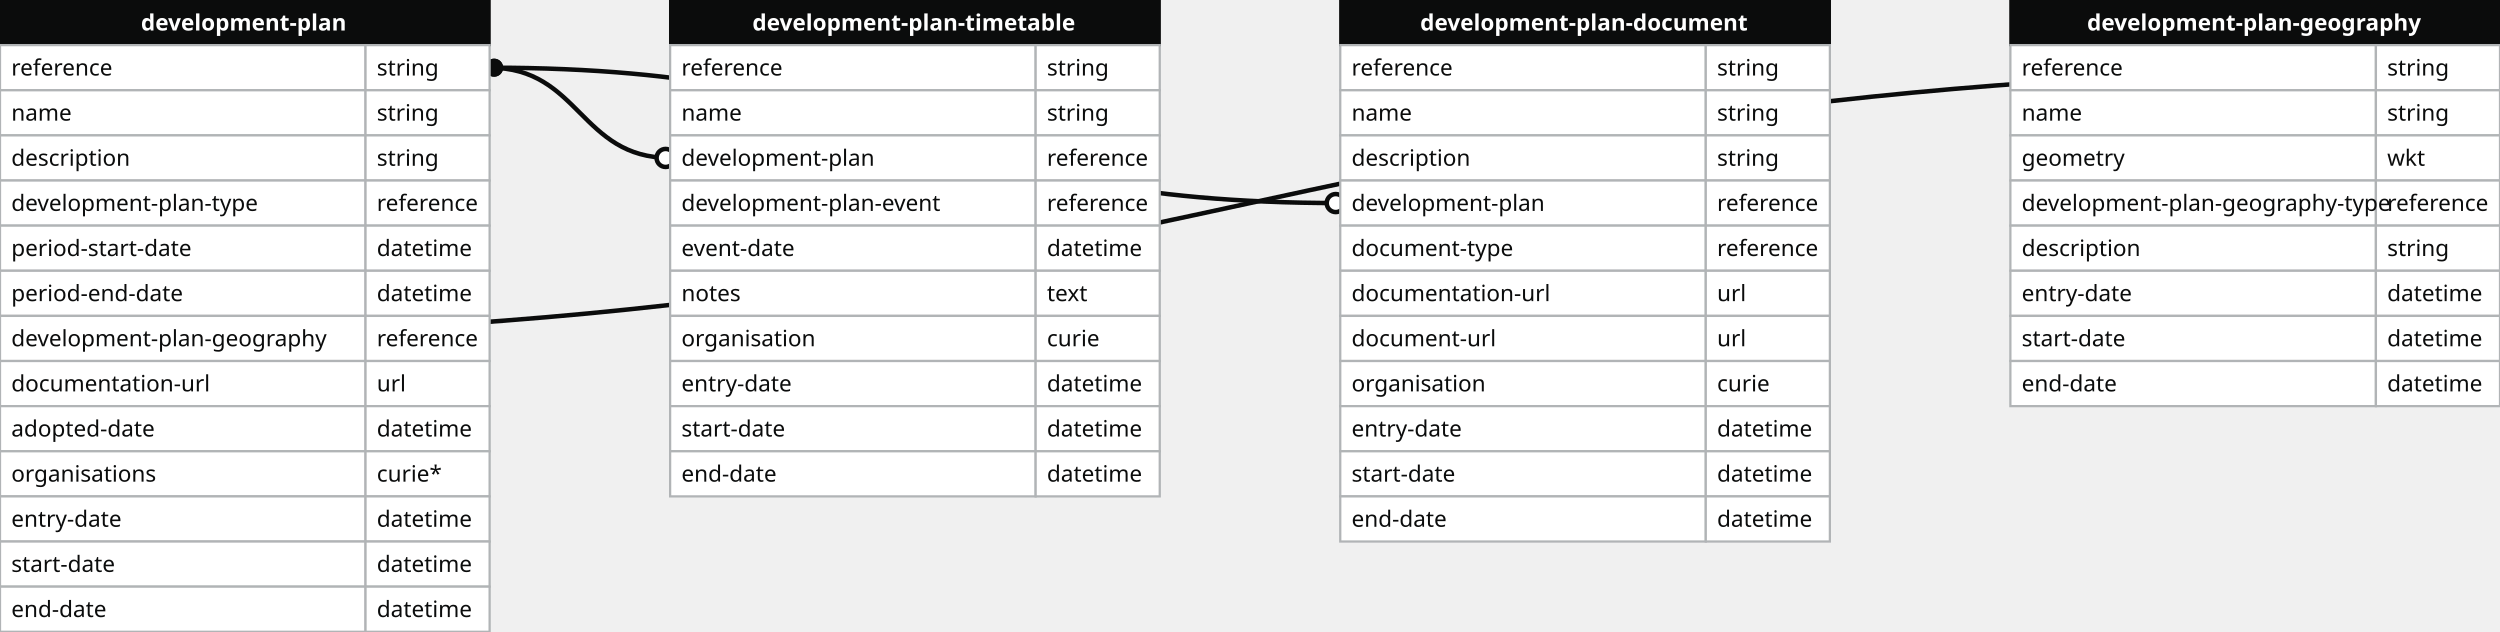
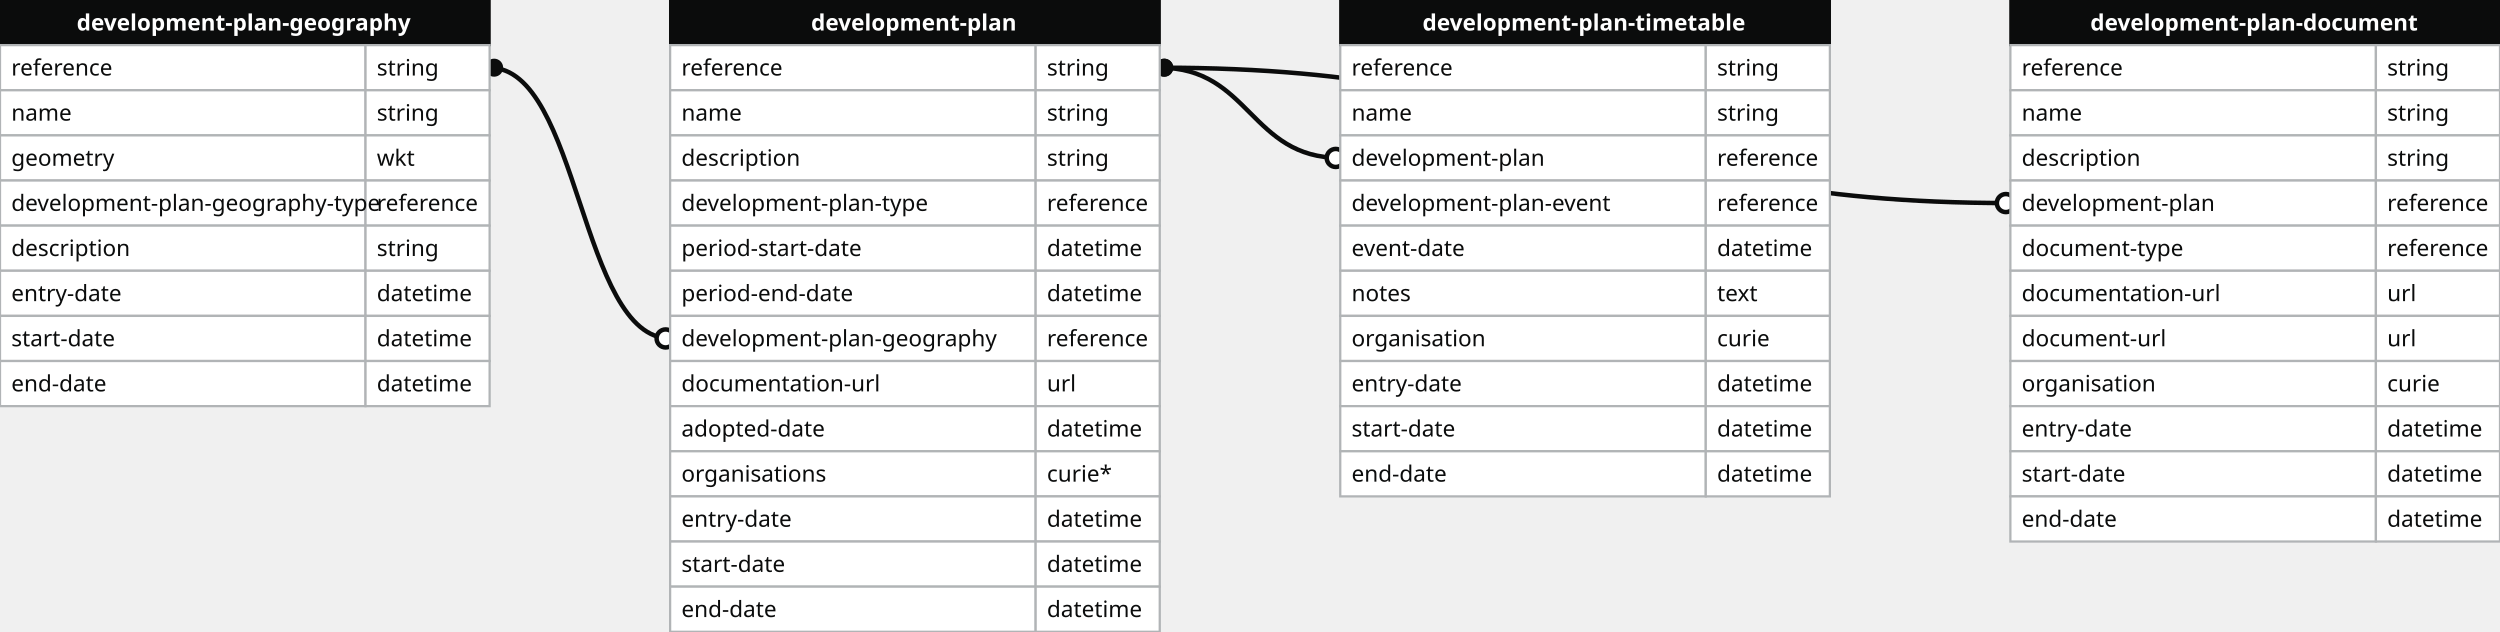
<svg xmlns="http://www.w3.org/2000/svg" width="1108" height="280">
  <defs>
    <style>
    text{font-family:sans-serif; font-size:10px; dominant-baseline:middle;}
    text.name{fill:#fff;font-weight:700;text-anchor:middle}
    rect.name{fill:#0b0c0c; stroke:#0b0c0c;}
    rect{fill:#fff;stroke:#b1b4b6;}
    text.field{fill:#0b0c0c;}
    text.datatype{fill:#0b0c0c;}
    .line{stroke:#0b0c0c;}
    </style>
    <marker id="start-dot" markerWidth="6" markerHeight="6" refX="4" refY="3" markerUnits="strokeWidth">
      <circle cx="3" cy="3" r="2" fill="#fff" stroke="#0b0c0c" />
    </marker>
    <marker id="end-dot" markerWidth="6" markerHeight="6" refX="2" refY="3" markerUnits="strokeWidth">
      <circle cx="3" cy="3" r="2" fill="#0b0c0c" />
    </marker>
  </defs>
-   <path class="line" fill="none" stroke-width="2" marker-start="url(#start-dot)" marker-end="url(#end-dot)" d="M 0 150 C 554.0 150 554.0 30 1108 30" />
-   <path class="line" fill="none" stroke-width="2" marker-start="url(#start-dot)" marker-end="url(#end-dot)" d="M 297 70 C 257.0 70 257.0 30 217 30" />
-   <path class="line" fill="none" stroke-width="2" marker-start="url(#start-dot)" marker-end="url(#end-dot)" d="M 594 90 C 405.5 90 405.5 30 217 30" />
+   <path class="line" fill="none" stroke-width="2" marker-start="url(#start-dot)" marker-end="url(#end-dot)" d="M 297 150 C 257.0 150 257.0 30 217 30" />
+   <path class="line" fill="none" stroke-width="2" marker-start="url(#start-dot)" marker-end="url(#end-dot)" d="M 594 70 C 554.0 70 554.0 30 514 30" />
+   <path class="line" fill="none" stroke-width="2" marker-start="url(#start-dot)" marker-end="url(#end-dot)" d="M 891 90 C 702.5 90 702.5 30 514 30" />
  <g>
    <rect x="0" y="0" width="217" height="20" class="name" />
-     <text x="108" y="10" class="name">development-plan</text>
+     <text x="108" y="10" class="name">development-plan-geography</text>
    <rect x="0" y="20" width="162" height="20" class="field" />
    <rect x="162" y="20" width="55" height="20" class="datatype" />
    <text x="5" y="30" class="field">reference</text>
    <text x="167" y="30" class="datatype">string</text>
    <rect x="0" y="40" width="162" height="20" class="field" />
    <rect x="162" y="40" width="55" height="20" class="datatype" />
    <text x="5" y="50" class="field">name</text>
    <text x="167" y="50" class="datatype">string</text>
    <rect x="0" y="60" width="162" height="20" class="field" />
    <rect x="162" y="60" width="55" height="20" class="datatype" />
-     <text x="5" y="70" class="field">description</text>
-     <text x="167" y="70" class="datatype">string</text>
+     <text x="5" y="70" class="field">geometry</text>
+     <text x="167" y="70" class="datatype">wkt</text>
    <rect x="0" y="80" width="162" height="20" class="field" />
    <rect x="162" y="80" width="55" height="20" class="datatype" />
-     <text x="5" y="90" class="field">development-plan-type</text>
+     <text x="5" y="90" class="field">development-plan-geography-type</text>
    <text x="167" y="90" class="datatype">reference</text>
    <rect x="0" y="100" width="162" height="20" class="field" />
    <rect x="162" y="100" width="55" height="20" class="datatype" />
-     <text x="5" y="110" class="field">period-start-date</text>
-     <text x="167" y="110" class="datatype">datetime</text>
+     <text x="5" y="110" class="field">description</text>
+     <text x="167" y="110" class="datatype">string</text>
    <rect x="0" y="120" width="162" height="20" class="field" />
    <rect x="162" y="120" width="55" height="20" class="datatype" />
-     <text x="5" y="130" class="field">period-end-date</text>
+     <text x="5" y="130" class="field">entry-date</text>
    <text x="167" y="130" class="datatype">datetime</text>
    <rect x="0" y="140" width="162" height="20" class="field" />
    <rect x="162" y="140" width="55" height="20" class="datatype" />
-     <text x="5" y="150" class="field">development-plan-geography</text>
-     <text x="167" y="150" class="datatype">reference</text>
+     <text x="5" y="150" class="field">start-date</text>
+     <text x="167" y="150" class="datatype">datetime</text>
    <rect x="0" y="160" width="162" height="20" class="field" />
    <rect x="162" y="160" width="55" height="20" class="datatype" />
-     <text x="5" y="170" class="field">documentation-url</text>
-     <text x="167" y="170" class="datatype">url</text>
-     <rect x="0" y="180" width="162" height="20" class="field" />
-     <rect x="162" y="180" width="55" height="20" class="datatype" />
-     <text x="5" y="190" class="field">adopted-date</text>
-     <text x="167" y="190" class="datatype">datetime</text>
-     <rect x="0" y="200" width="162" height="20" class="field" />
-     <rect x="162" y="200" width="55" height="20" class="datatype" />
-     <text x="5" y="210" class="field">organisations</text>
-     <text x="167" y="210" class="datatype">curie*</text>
-     <rect x="0" y="220" width="162" height="20" class="field" />
-     <rect x="162" y="220" width="55" height="20" class="datatype" />
-     <text x="5" y="230" class="field">entry-date</text>
-     <text x="167" y="230" class="datatype">datetime</text>
-     <rect x="0" y="240" width="162" height="20" class="field" />
-     <rect x="162" y="240" width="55" height="20" class="datatype" />
-     <text x="5" y="250" class="field">start-date</text>
-     <text x="167" y="250" class="datatype">datetime</text>
-     <rect x="0" y="260" width="162" height="20" class="field" />
-     <rect x="162" y="260" width="55" height="20" class="datatype" />
-     <text x="5" y="270" class="field">end-date</text>
-     <text x="167" y="270" class="datatype">datetime</text>
+     <text x="5" y="170" class="field">end-date</text>
+     <text x="167" y="170" class="datatype">datetime</text>
  </g>
  <g>
    <rect x="297" y="0" width="217" height="20" class="name" />
-     <text x="405" y="10" class="name">development-plan-timetable</text>
+     <text x="405" y="10" class="name">development-plan</text>
    <rect x="297" y="20" width="162" height="20" class="field" />
    <rect x="459" y="20" width="55" height="20" class="datatype" />
    <text x="302" y="30" class="field">reference</text>
    <text x="464" y="30" class="datatype">string</text>
    <rect x="297" y="40" width="162" height="20" class="field" />
    <rect x="459" y="40" width="55" height="20" class="datatype" />
    <text x="302" y="50" class="field">name</text>
    <text x="464" y="50" class="datatype">string</text>
    <rect x="297" y="60" width="162" height="20" class="field" />
    <rect x="459" y="60" width="55" height="20" class="datatype" />
-     <text x="302" y="70" class="field">development-plan</text>
-     <text x="464" y="70" class="datatype">reference</text>
+     <text x="302" y="70" class="field">description</text>
+     <text x="464" y="70" class="datatype">string</text>
    <rect x="297" y="80" width="162" height="20" class="field" />
    <rect x="459" y="80" width="55" height="20" class="datatype" />
-     <text x="302" y="90" class="field">development-plan-event</text>
+     <text x="302" y="90" class="field">development-plan-type</text>
    <text x="464" y="90" class="datatype">reference</text>
    <rect x="297" y="100" width="162" height="20" class="field" />
    <rect x="459" y="100" width="55" height="20" class="datatype" />
-     <text x="302" y="110" class="field">event-date</text>
+     <text x="302" y="110" class="field">period-start-date</text>
    <text x="464" y="110" class="datatype">datetime</text>
    <rect x="297" y="120" width="162" height="20" class="field" />
    <rect x="459" y="120" width="55" height="20" class="datatype" />
-     <text x="302" y="130" class="field">notes</text>
-     <text x="464" y="130" class="datatype">text</text>
+     <text x="302" y="130" class="field">period-end-date</text>
+     <text x="464" y="130" class="datatype">datetime</text>
    <rect x="297" y="140" width="162" height="20" class="field" />
    <rect x="459" y="140" width="55" height="20" class="datatype" />
-     <text x="302" y="150" class="field">organisation</text>
-     <text x="464" y="150" class="datatype">curie</text>
+     <text x="302" y="150" class="field">development-plan-geography</text>
+     <text x="464" y="150" class="datatype">reference</text>
    <rect x="297" y="160" width="162" height="20" class="field" />
    <rect x="459" y="160" width="55" height="20" class="datatype" />
-     <text x="302" y="170" class="field">entry-date</text>
-     <text x="464" y="170" class="datatype">datetime</text>
+     <text x="302" y="170" class="field">documentation-url</text>
+     <text x="464" y="170" class="datatype">url</text>
    <rect x="297" y="180" width="162" height="20" class="field" />
    <rect x="459" y="180" width="55" height="20" class="datatype" />
-     <text x="302" y="190" class="field">start-date</text>
+     <text x="302" y="190" class="field">adopted-date</text>
    <text x="464" y="190" class="datatype">datetime</text>
    <rect x="297" y="200" width="162" height="20" class="field" />
    <rect x="459" y="200" width="55" height="20" class="datatype" />
-     <text x="302" y="210" class="field">end-date</text>
-     <text x="464" y="210" class="datatype">datetime</text>
+     <text x="302" y="210" class="field">organisations</text>
+     <text x="464" y="210" class="datatype">curie*</text>
+     <rect x="297" y="220" width="162" height="20" class="field" />
+     <rect x="459" y="220" width="55" height="20" class="datatype" />
+     <text x="302" y="230" class="field">entry-date</text>
+     <text x="464" y="230" class="datatype">datetime</text>
+     <rect x="297" y="240" width="162" height="20" class="field" />
+     <rect x="459" y="240" width="55" height="20" class="datatype" />
+     <text x="302" y="250" class="field">start-date</text>
+     <text x="464" y="250" class="datatype">datetime</text>
+     <rect x="297" y="260" width="162" height="20" class="field" />
+     <rect x="459" y="260" width="55" height="20" class="datatype" />
+     <text x="302" y="270" class="field">end-date</text>
+     <text x="464" y="270" class="datatype">datetime</text>
  </g>
  <g>
    <rect x="594" y="0" width="217" height="20" class="name" />
-     <text x="702" y="10" class="name">development-plan-document</text>
+     <text x="702" y="10" class="name">development-plan-timetable</text>
    <rect x="594" y="20" width="162" height="20" class="field" />
    <rect x="756" y="20" width="55" height="20" class="datatype" />
    <text x="599" y="30" class="field">reference</text>
    <text x="761" y="30" class="datatype">string</text>
    <rect x="594" y="40" width="162" height="20" class="field" />
    <rect x="756" y="40" width="55" height="20" class="datatype" />
    <text x="599" y="50" class="field">name</text>
    <text x="761" y="50" class="datatype">string</text>
    <rect x="594" y="60" width="162" height="20" class="field" />
    <rect x="756" y="60" width="55" height="20" class="datatype" />
-     <text x="599" y="70" class="field">description</text>
-     <text x="761" y="70" class="datatype">string</text>
+     <text x="599" y="70" class="field">development-plan</text>
+     <text x="761" y="70" class="datatype">reference</text>
    <rect x="594" y="80" width="162" height="20" class="field" />
    <rect x="756" y="80" width="55" height="20" class="datatype" />
-     <text x="599" y="90" class="field">development-plan</text>
+     <text x="599" y="90" class="field">development-plan-event</text>
    <text x="761" y="90" class="datatype">reference</text>
    <rect x="594" y="100" width="162" height="20" class="field" />
    <rect x="756" y="100" width="55" height="20" class="datatype" />
-     <text x="599" y="110" class="field">document-type</text>
-     <text x="761" y="110" class="datatype">reference</text>
+     <text x="599" y="110" class="field">event-date</text>
+     <text x="761" y="110" class="datatype">datetime</text>
    <rect x="594" y="120" width="162" height="20" class="field" />
    <rect x="756" y="120" width="55" height="20" class="datatype" />
-     <text x="599" y="130" class="field">documentation-url</text>
-     <text x="761" y="130" class="datatype">url</text>
+     <text x="599" y="130" class="field">notes</text>
+     <text x="761" y="130" class="datatype">text</text>
    <rect x="594" y="140" width="162" height="20" class="field" />
    <rect x="756" y="140" width="55" height="20" class="datatype" />
-     <text x="599" y="150" class="field">document-url</text>
-     <text x="761" y="150" class="datatype">url</text>
+     <text x="599" y="150" class="field">organisation</text>
+     <text x="761" y="150" class="datatype">curie</text>
    <rect x="594" y="160" width="162" height="20" class="field" />
    <rect x="756" y="160" width="55" height="20" class="datatype" />
-     <text x="599" y="170" class="field">organisation</text>
-     <text x="761" y="170" class="datatype">curie</text>
+     <text x="599" y="170" class="field">entry-date</text>
+     <text x="761" y="170" class="datatype">datetime</text>
    <rect x="594" y="180" width="162" height="20" class="field" />
    <rect x="756" y="180" width="55" height="20" class="datatype" />
-     <text x="599" y="190" class="field">entry-date</text>
+     <text x="599" y="190" class="field">start-date</text>
    <text x="761" y="190" class="datatype">datetime</text>
    <rect x="594" y="200" width="162" height="20" class="field" />
    <rect x="756" y="200" width="55" height="20" class="datatype" />
-     <text x="599" y="210" class="field">start-date</text>
+     <text x="599" y="210" class="field">end-date</text>
    <text x="761" y="210" class="datatype">datetime</text>
-     <rect x="594" y="220" width="162" height="20" class="field" />
-     <rect x="756" y="220" width="55" height="20" class="datatype" />
-     <text x="599" y="230" class="field">end-date</text>
-     <text x="761" y="230" class="datatype">datetime</text>
  </g>
  <g>
    <rect x="891" y="0" width="217" height="20" class="name" />
-     <text x="999" y="10" class="name">development-plan-geography</text>
+     <text x="999" y="10" class="name">development-plan-document</text>
    <rect x="891" y="20" width="162" height="20" class="field" />
    <rect x="1053" y="20" width="55" height="20" class="datatype" />
    <text x="896" y="30" class="field">reference</text>
    <text x="1058" y="30" class="datatype">string</text>
    <rect x="891" y="40" width="162" height="20" class="field" />
    <rect x="1053" y="40" width="55" height="20" class="datatype" />
    <text x="896" y="50" class="field">name</text>
    <text x="1058" y="50" class="datatype">string</text>
    <rect x="891" y="60" width="162" height="20" class="field" />
    <rect x="1053" y="60" width="55" height="20" class="datatype" />
-     <text x="896" y="70" class="field">geometry</text>
-     <text x="1058" y="70" class="datatype">wkt</text>
+     <text x="896" y="70" class="field">description</text>
+     <text x="1058" y="70" class="datatype">string</text>
    <rect x="891" y="80" width="162" height="20" class="field" />
    <rect x="1053" y="80" width="55" height="20" class="datatype" />
-     <text x="896" y="90" class="field">development-plan-geography-type</text>
+     <text x="896" y="90" class="field">development-plan</text>
    <text x="1058" y="90" class="datatype">reference</text>
    <rect x="891" y="100" width="162" height="20" class="field" />
    <rect x="1053" y="100" width="55" height="20" class="datatype" />
-     <text x="896" y="110" class="field">description</text>
-     <text x="1058" y="110" class="datatype">string</text>
+     <text x="896" y="110" class="field">document-type</text>
+     <text x="1058" y="110" class="datatype">reference</text>
    <rect x="891" y="120" width="162" height="20" class="field" />
    <rect x="1053" y="120" width="55" height="20" class="datatype" />
-     <text x="896" y="130" class="field">entry-date</text>
-     <text x="1058" y="130" class="datatype">datetime</text>
+     <text x="896" y="130" class="field">documentation-url</text>
+     <text x="1058" y="130" class="datatype">url</text>
    <rect x="891" y="140" width="162" height="20" class="field" />
    <rect x="1053" y="140" width="55" height="20" class="datatype" />
-     <text x="896" y="150" class="field">start-date</text>
-     <text x="1058" y="150" class="datatype">datetime</text>
+     <text x="896" y="150" class="field">document-url</text>
+     <text x="1058" y="150" class="datatype">url</text>
    <rect x="891" y="160" width="162" height="20" class="field" />
    <rect x="1053" y="160" width="55" height="20" class="datatype" />
-     <text x="896" y="170" class="field">end-date</text>
-     <text x="1058" y="170" class="datatype">datetime</text>
+     <text x="896" y="170" class="field">organisation</text>
+     <text x="1058" y="170" class="datatype">curie</text>
+     <rect x="891" y="180" width="162" height="20" class="field" />
+     <rect x="1053" y="180" width="55" height="20" class="datatype" />
+     <text x="896" y="190" class="field">entry-date</text>
+     <text x="1058" y="190" class="datatype">datetime</text>
+     <rect x="891" y="200" width="162" height="20" class="field" />
+     <rect x="1053" y="200" width="55" height="20" class="datatype" />
+     <text x="896" y="210" class="field">start-date</text>
+     <text x="1058" y="210" class="datatype">datetime</text>
+     <rect x="891" y="220" width="162" height="20" class="field" />
+     <rect x="1053" y="220" width="55" height="20" class="datatype" />
+     <text x="896" y="230" class="field">end-date</text>
+     <text x="1058" y="230" class="datatype">datetime</text>
  </g>
</svg>
